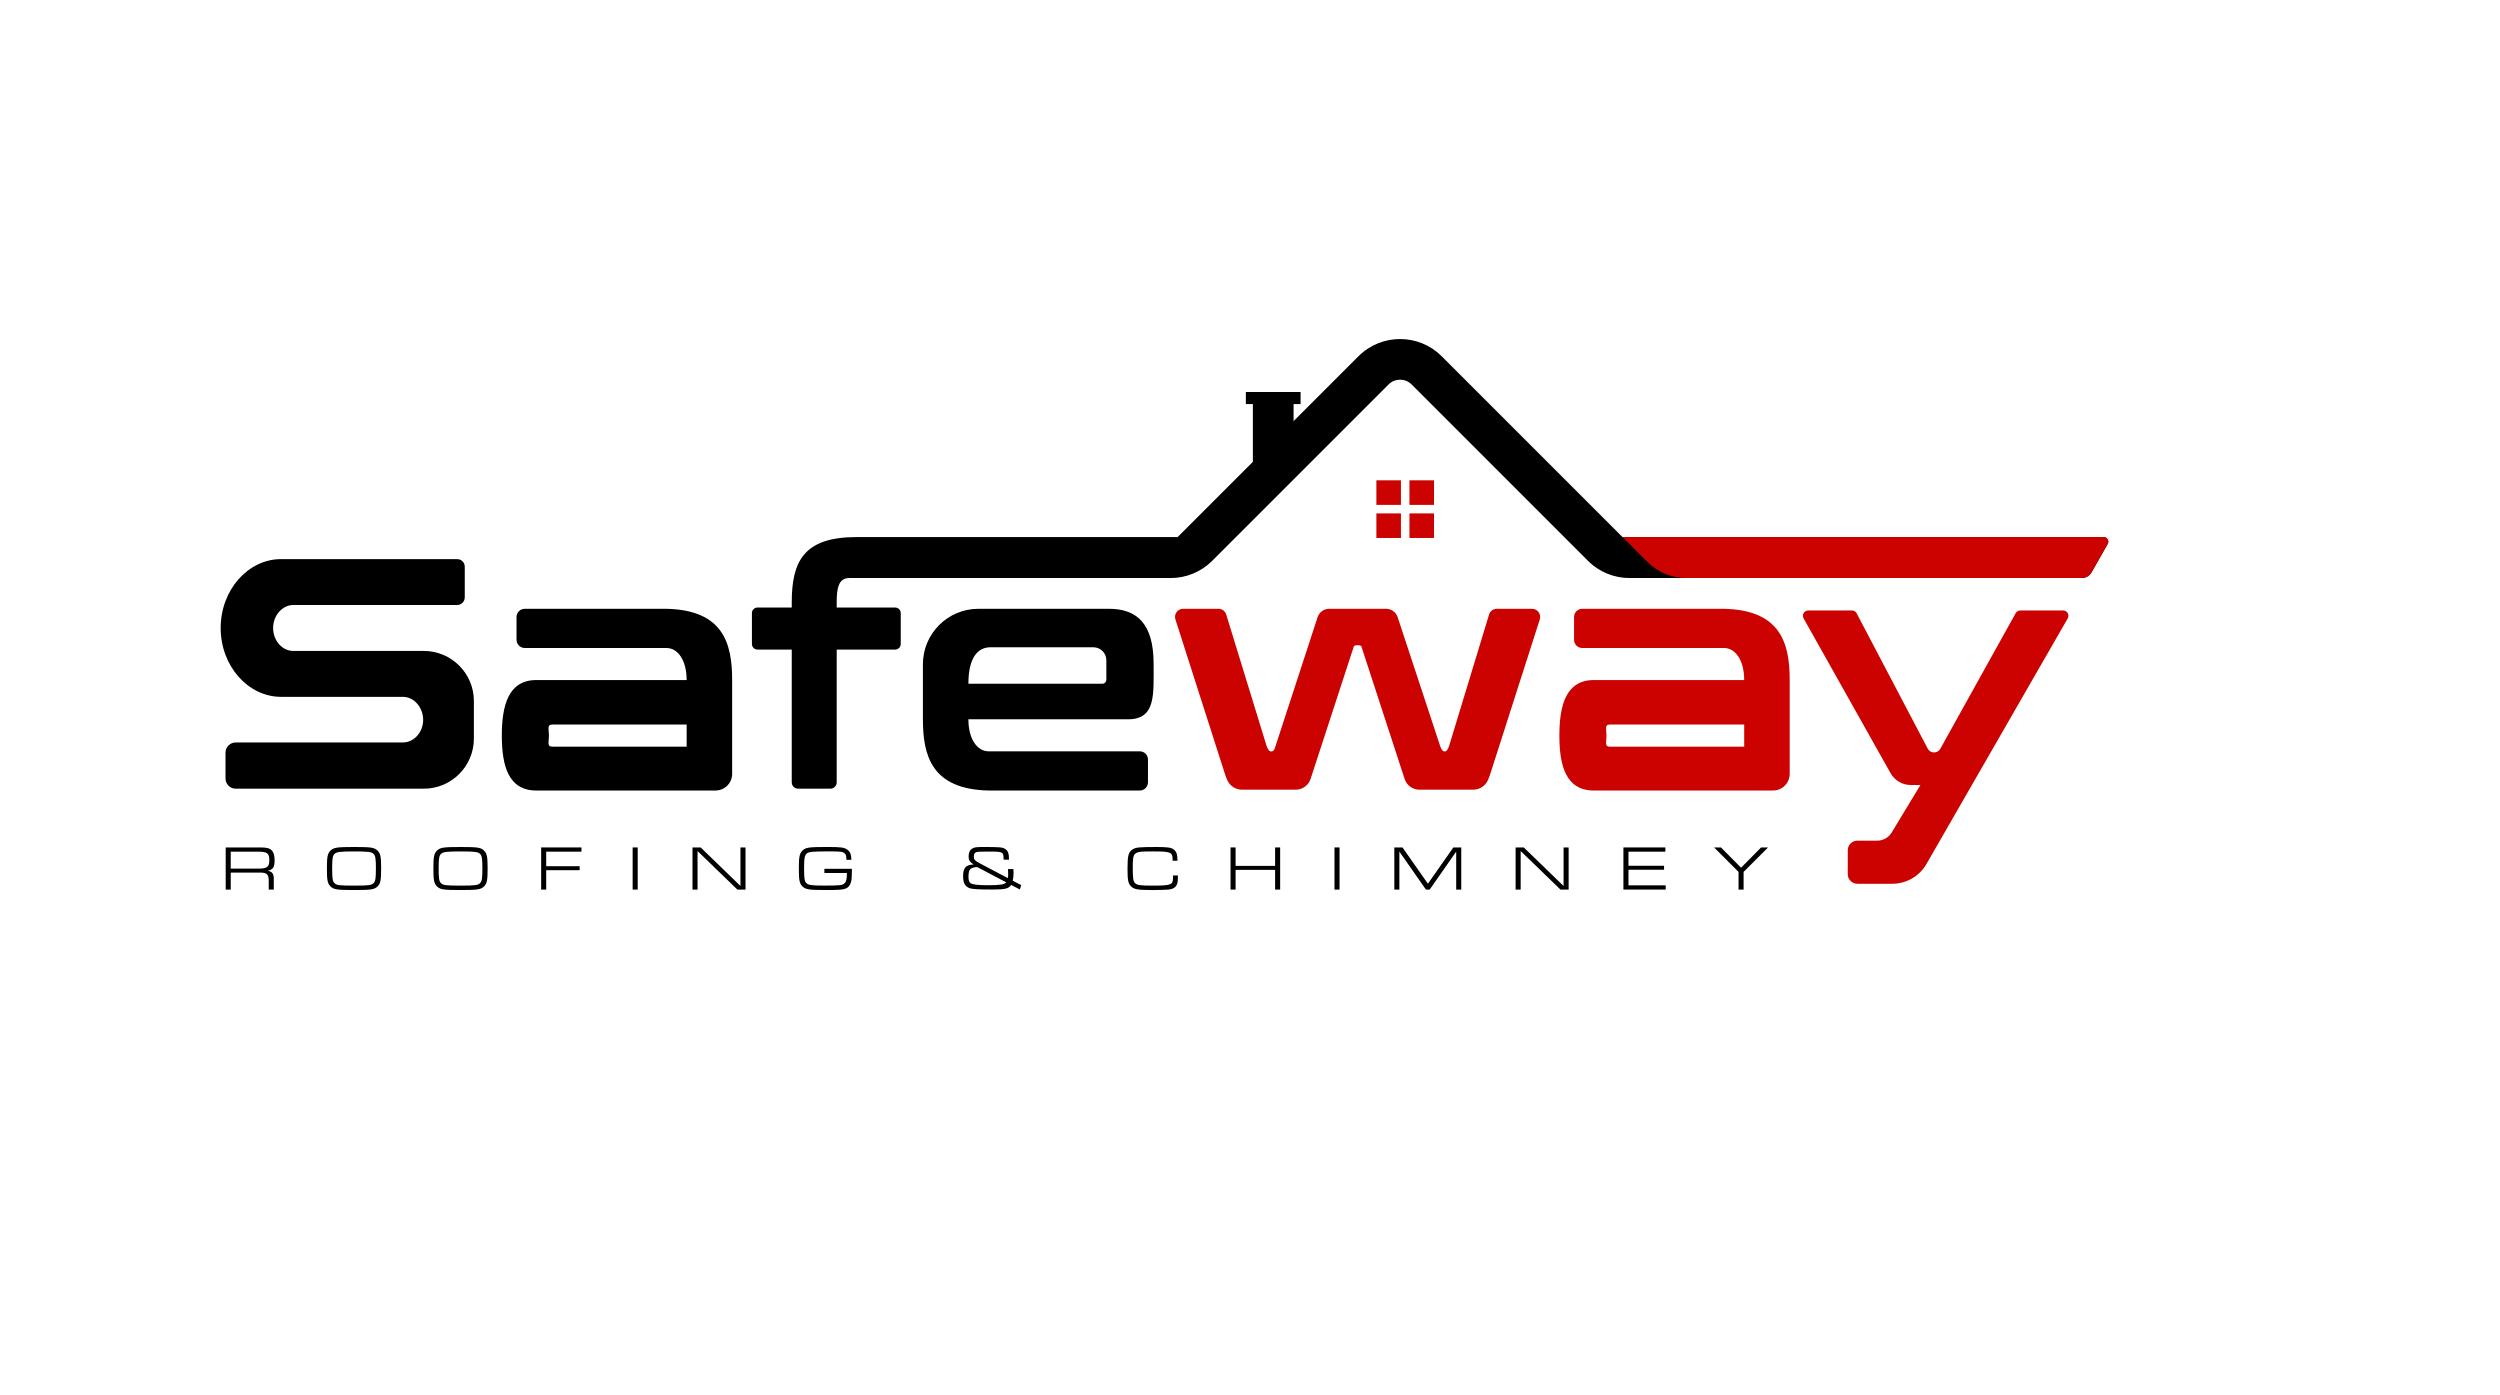
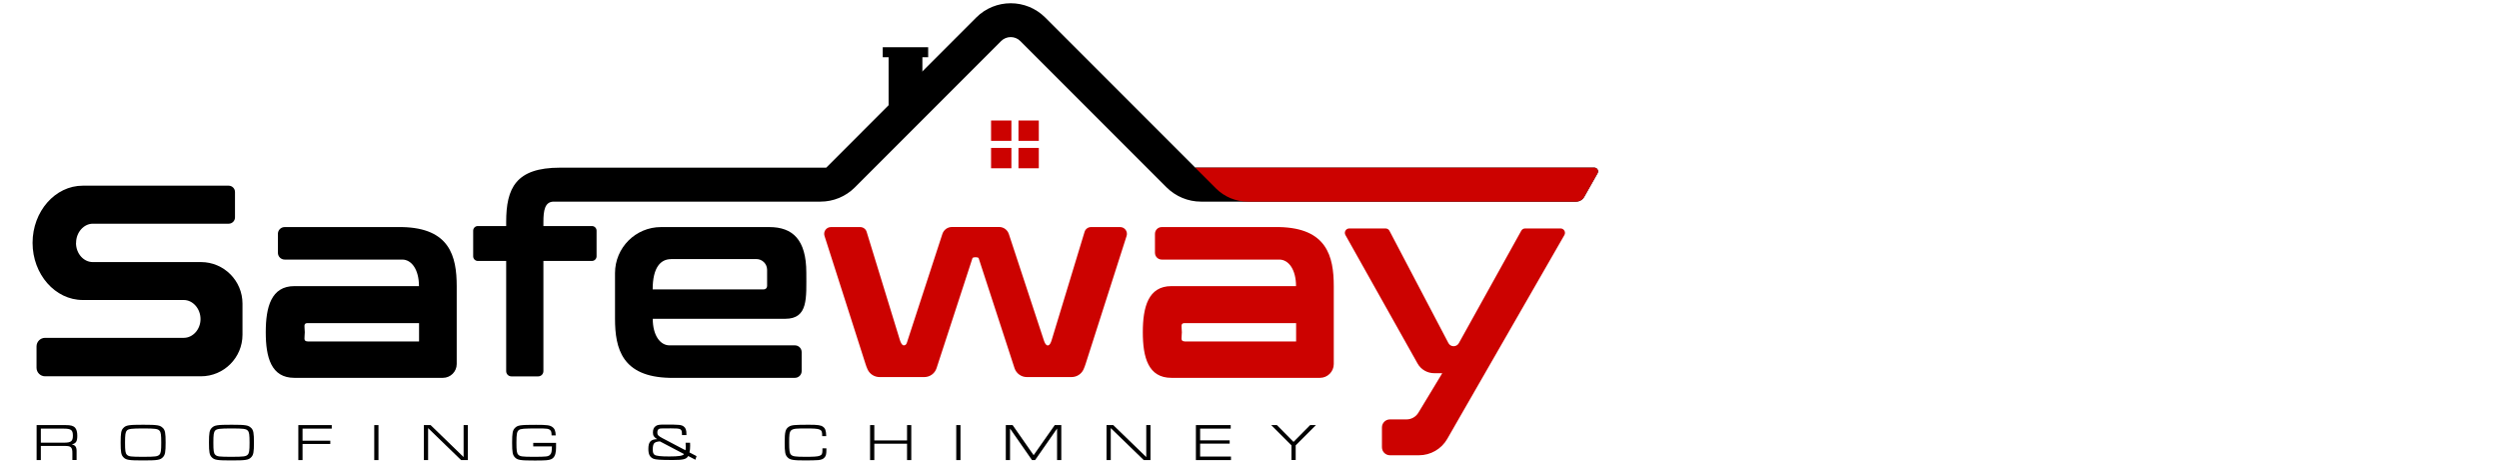
- <svg xmlns="http://www.w3.org/2000/svg" id="Layer_2" data-name="Layer 2" viewBox="0 0 1968.32 1098.13">
+ <svg xmlns="http://www.w3.org/2000/svg" id="Layer_1" data-name="Layer 1" version="1.1" viewBox="0 0 290 55">
  <defs>
    <style>
      .cls-1 {
        fill: #cc0200;
      }

      .cls-1, .cls-2 {
        stroke-width: 0px;
      }

      .cls-2 {
        fill: #000;
      }
    </style>
  </defs>
  <g>
-     <path class="cls-2" d="M177.68,667.21h27.37c5.03,0,7.36.65,9.11,2.54,1.34,1.49,2.04,4.03,2.04,7.61,0,5.37-1.24,7.26-5.32,8.21,3.38.65,4.68,2.39,4.68,6.22v8.61h-3.98v-6.32c.1-5.72-1.34-7.12-7.12-7.07h-22.79v13.39h-3.98v-33.19ZM203.5,683.88c6.82,0,8.56-1.34,8.56-6.72s-1.79-6.62-8.81-6.62h-21.6v13.34h21.85Z" />
-     <path class="cls-2" d="M297.44,669.9c2.14,2.24,2.64,4.83,2.64,13.88s-.5,11.69-2.64,13.93c-2.54,2.64-5.08,3.04-18.71,3.04s-16.17-.4-18.71-3.04c-2.14-2.24-2.64-4.83-2.64-13.88s.5-11.74,2.64-13.93c2.54-2.64,5.08-3.04,18.91-3.04s15.97.45,18.51,3.04ZM263.26,672.39c-1.39,1.44-1.74,3.83-1.74,11.44s.35,9.95,1.74,11.4c1.69,1.79,3.78,2.04,15.48,2.04s13.78-.3,15.48-2.04c1.39-1.44,1.74-3.83,1.74-11.4s-.35-10-1.74-11.44c-1.54-1.69-4.33-2.04-15.28-2.04s-14.08.35-15.67,2.04Z" />
-     <path class="cls-2" d="M381.28,669.9c2.14,2.24,2.64,4.83,2.64,13.88s-.5,11.69-2.64,13.93c-2.54,2.64-5.08,3.04-18.71,3.04s-16.17-.4-18.71-3.04c-2.14-2.24-2.64-4.83-2.64-13.88s.5-11.74,2.64-13.93c2.54-2.64,5.08-3.04,18.91-3.04s15.97.45,18.51,3.04ZM347.1,672.39c-1.39,1.44-1.74,3.83-1.74,11.44s.35,9.95,1.74,11.4c1.69,1.79,3.78,2.04,15.48,2.04s13.78-.3,15.48-2.04c1.39-1.44,1.74-3.83,1.74-11.4s-.35-10-1.74-11.44c-1.54-1.69-4.33-2.04-15.28-2.04s-14.08.35-15.67,2.04Z" />
-     <path class="cls-2" d="M426.06,667.21h31.75v3.33h-27.77v11.45h26.32v3.14h-26.32v15.28h-3.98v-33.19Z" />
-     <path class="cls-2" d="M498.1,667.21h3.98v33.19h-3.98v-33.19Z" />
-     <path class="cls-2" d="M545.22,667.21h6.42l31.35,30.35v-30.35h3.98v33.19h-6.42l-31.35-30.35v30.35h-3.98v-33.19Z" />
-     <path class="cls-2" d="M670.71,684.03q0,5.42-.2,7.51c-.4,4.33-1.89,6.92-4.73,8.06-2.14.9-5.18,1.14-15.28,1.14-13.83,0-16.37-.4-18.91-3.04-2.14-2.24-2.64-4.83-2.64-13.88s.5-11.69,2.64-13.93c2.59-2.69,4.93-3.04,20.1-3.04,10.2,0,12.89.35,15.28,1.99,2.29,1.54,3.23,3.78,3.38,8.11h-3.93c-.1-3.13-.3-4.03-1.24-4.88-1.59-1.54-3.04-1.74-12.09-1.74-13.09,0-15.92.25-17.67,1.49-1.89,1.39-2.34,3.63-2.34,11.99,0,7.56.35,10,1.74,11.4,1.59,1.69,4.03,2.04,13.98,2.04,12.94,0,14.68-.2,16.37-2.09,1.24-1.34,1.49-2.59,1.64-7.81h-17.76v-3.33h21.65Z" />
-     <path class="cls-2" d="M796.04,696.72c-1.69,2.89-4.68,3.63-14.38,3.63-12.09,0-16.37-.3-18.61-1.19-3.33-1.44-4.78-4.18-4.78-9.21,0-6.72,2.14-9.06,8.36-9.31-3.13-1.99-4.03-3.38-4.03-6.37s.95-5.03,2.94-6.22c1.59-.95,3.28-1.19,8.21-1.19,14.08,0,15.77.15,18.06,1.84,1.89,1.34,2.59,3.43,2.59,7.46v.7h-4.23c0-6.07-.45-6.37-10.3-6.37-7.81,0-9.26.05-10.4.2-1.89.35-2.74,1.49-2.74,3.78s.65,3.09,4.93,5.38l21.8,11.49c.25-1.09.3-1.64.3-3.13,0-.85-.05-2.09-.15-3.98h4.28c.05,1.14.1,1.89.1,2.89,0,2.59-.15,3.98-.65,6.27l6.67,3.48-1.05,3.43-6.92-3.58ZM769.32,682.64c-2.69.15-4.43.7-5.42,1.74-.94,1.04-1.39,2.84-1.39,5.97,0,2.69.45,4.08,1.64,4.98,1.54,1.14,5.92,1.64,13.98,1.64,9.26,0,13.09-.65,14.08-2.29l-22.89-12.04Z" />
-     <path class="cls-2" d="M927.39,689.26v1.39c0,3.98-.4,5.72-1.69,7.22-1.24,1.49-2.89,2.19-5.92,2.54-1.89.15-7.56.35-12.04.35-11.99,0-14.93-.5-17.37-3.04-2.14-2.19-2.64-4.83-2.64-13.88,0-10.35.7-12.99,4.08-15.13,2.54-1.59,5.27-1.84,18.96-1.84,8.31,0,11.2.4,13.24,1.89,2.24,1.54,2.94,3.63,3.09,8.91h-3.88v-.85c0-5.87-1.39-6.47-15.33-6.47-15.92,0-16.02.05-16.02,13.49,0,7.56.35,9.95,1.74,11.4,1.59,1.64,4.13,2.04,13.44,2.04,14.93,0,16.47-.55,16.47-6.12v-1.89h3.88Z" />
-     <path class="cls-2" d="M968.84,667.21h3.98v14.53h31.1v-14.53h3.98v33.19h-3.98v-15.53h-31.1v15.53h-3.98v-33.19Z" />
-     <path class="cls-2" d="M1050.68,667.21h3.98v33.19h-3.98v-33.19Z" />
-     <path class="cls-2" d="M1097.8,667.21h6.42l20,28.56,20.05-28.56h6.22v33.19h-3.98v-29.91l-20.9,29.91h-2.94l-20.9-29.91v29.91h-3.98v-33.19Z" />
-     <path class="cls-2" d="M1193.28,667.21h6.42l31.35,30.35v-30.35h3.98v33.19h-6.42l-31.35-30.35v30.35h-3.98v-33.19Z" />
-     <path class="cls-2" d="M1278.16,667.21h33.04v3.33h-29.06v11.1h28.02v3.13h-28.02v12.29h29.31v3.33h-33.29v-33.19Z" />
-     <path class="cls-2" d="M1386.58,667.21h5.47l-19.26,19.26v13.93h-3.98v-13.93l-19.26-19.26h5.42l15.82,15.97,15.77-15.97Z" />
+     <path class="cls-2" d="M4.26,49.31h3.35c.61,0,.9.08,1.11.31.16.18.25.49.25.93,0,.66-.15.89-.65,1,.41.08.57.29.57.76v1.05h-.49v-.77c.01-.7-.16-.87-.87-.86h-2.79v1.64h-.49v-4.06h0ZM7.41,51.35c.83,0,1.05-.16,1.05-.82s-.22-.81-1.08-.81h-2.64v1.63h2.67Z" />
+     <path class="cls-2" d="M18.9,49.64c.26.27.32.59.32,1.7s-.06,1.43-.32,1.7c-.31.32-.62.37-2.29.37s-1.98-.05-2.29-.37c-.26-.27-.32-.59-.32-1.7s.06-1.44.32-1.7c.31-.32.62-.37,2.31-.37s1.95.06,2.26.37h0ZM14.72,49.95c-.17.18-.21.47-.21,1.4s.04,1.22.21,1.39c.21.22.46.25,1.89.25s1.68-.04,1.89-.25c.17-.18.21-.47.21-1.39s-.04-1.22-.21-1.4c-.19-.21-.53-.25-1.87-.25s-1.72.04-1.92.25h0Z" />
+     <path class="cls-2" d="M29.15,49.64c.26.27.32.59.32,1.7s-.06,1.43-.32,1.7c-.31.32-.62.37-2.29.37s-1.98-.05-2.29-.37c-.26-.27-.32-.59-.32-1.7s.06-1.44.32-1.7c.31-.32.62-.37,2.31-.37s1.95.06,2.26.37h0ZM24.97,49.95c-.17.18-.21.47-.21,1.4s.04,1.22.21,1.39c.21.22.46.25,1.89.25s1.68-.04,1.89-.25c.17-.18.21-.47.21-1.39s-.04-1.22-.21-1.4c-.19-.21-.53-.25-1.87-.25s-1.72.04-1.92.25h0Z" />
+     <path class="cls-2" d="M34.62,49.31h3.88v.41h-3.39v1.4h3.22v.38h-3.22v1.87h-.49v-4.06h0Z" />
+     <path class="cls-2" d="M43.43,49.31h.49v4.06h-.49v-4.06Z" />
+     <path class="cls-2" d="M49.19,49.31h.78l3.83,3.71v-3.71h.49v4.06h-.78l-3.83-3.71v3.71h-.49v-4.06Z" />
+     <path class="cls-2" d="M64.53,51.37c0,.44,0,.75-.02.92-.05.53-.23.85-.58.99-.26.11-.63.14-1.87.14-1.69,0-2-.05-2.31-.37-.26-.27-.32-.59-.32-1.7s.06-1.43.32-1.7c.32-.33.6-.37,2.46-.37,1.25,0,1.58.04,1.87.24.28.19.39.46.41.99h-.48c-.01-.38-.04-.49-.15-.6-.19-.19-.37-.21-1.48-.21-1.6,0-1.95.03-2.16.18-.23.17-.29.44-.29,1.47,0,.92.04,1.22.21,1.39.19.21.49.25,1.71.25,1.58,0,1.79-.02,2-.26.15-.16.18-.32.2-.95h-2.17v-.41h2.65Z" />
+     <path class="cls-2" d="M79.85,52.92c-.21.35-.57.44-1.76.44-1.48,0-2-.04-2.27-.15-.41-.18-.58-.51-.58-1.13,0-.82.26-1.11,1.02-1.14-.38-.24-.49-.41-.49-.78s.12-.61.36-.76c.19-.12.4-.15,1-.15,1.72,0,1.93.02,2.21.22.23.16.32.42.32.91v.09h-.52c0-.74-.06-.78-1.26-.78-.95,0-1.13,0-1.27.02-.23.04-.33.18-.33.46s.08.38.6.66l2.66,1.4c.03-.13.04-.2.04-.38,0-.1,0-.26-.02-.49h.52c0,.14.01.23.01.35,0,.32-.02.49-.08.77l.82.43-.13.42-.85-.44h0ZM76.58,51.2c-.33.02-.54.09-.66.21-.11.13-.17.35-.17.73,0,.33.06.5.2.61.19.14.72.2,1.71.2,1.13,0,1.6-.08,1.72-.28l-2.8-1.47Z" />
+     <path class="cls-2" d="M95.9,52.01v.17c0,.49-.05.7-.21.88-.15.18-.35.27-.72.31-.23.02-.92.04-1.47.04-1.47,0-1.83-.06-2.12-.37-.26-.27-.32-.59-.32-1.7,0-1.27.09-1.59.5-1.85.31-.19.64-.22,2.32-.22,1.02,0,1.37.05,1.62.23.27.19.36.44.38,1.09h-.47v-.1c0-.72-.17-.79-1.87-.79-1.95,0-1.96,0-1.96,1.65,0,.92.04,1.22.21,1.39.19.2.5.25,1.64.25,1.83,0,2.01-.07,2.01-.75v-.23h.47,0Z" />
+     <path class="cls-2" d="M100.97,49.31h.49v1.78h3.8v-1.78h.49v4.06h-.49v-1.9h-3.8v1.9h-.49v-4.06Z" />
+     <path class="cls-2" d="M110.97,49.31h.49v4.06h-.49v-4.06Z" />
+     <path class="cls-2" d="M116.73,49.31h.78l2.44,3.49,2.45-3.49h.76v4.06h-.49v-3.66l-2.55,3.66h-.36l-2.55-3.66v3.66h-.49v-4.06h0Z" />
+     <path class="cls-2" d="M128.41,49.31h.78l3.83,3.71v-3.71h.49v4.06h-.78l-3.83-3.71v3.71h-.49v-4.06h0Z" />
+     <path class="cls-2" d="M138.78,49.31h4.04v.41h-3.55v1.36h3.43v.38h-3.43v1.5h3.58v.41h-4.07v-4.06h0Z" />
+     <path class="cls-2" d="M152.04,49.31h.67l-2.35,2.35v1.7h-.49v-1.7l-2.35-2.35h.66l1.93,1.95,1.93-1.95h0Z" />
  </g>
-   <path class="cls-2" d="M215.03,494.42c0,10.07,7.26,18.08,15.88,18.08h102.74c21.79,0,39.45,17.66,39.45,39.45v29.56c0,21.79-17.66,39.45-39.45,39.45h-148.04c-4.45,0-8.06-3.61-8.06-8.06v-20.29c0-4.45,3.61-8.06,8.06-8.06h131.67c8.62,0,15.88-8.01,15.88-17.82s-7.26-18.08-15.88-18.08h-95.92c-26.08,0-47.62-24.27-47.62-54.22s21.54-54.23,47.62-54.23h138.57c3.31,0,5.99,2.68,5.99,5.99v24.16c0,3.31-2.68,5.99-5.99,5.99h-129.02c-8.62,0-15.88,8.26-15.88,18.08Z" />
-   <path class="cls-2" d="M422.29,622.4c-22,0-27.19-19.38-27.19-43.24s5.19-43.74,27.19-43.74h118.32c0-15.74-7.03-25.23-15.87-25.23h-111.6c-3.57,0-6.47-2.9-6.47-6.47v-17.93c0-3.57,2.9-6.47,6.47-6.47h111.6c44.92,1,51.7,27.52,51.7,56.09v73.9c0,7.22-5.86,13.08-13.08,13.08h-141.07ZM434.79,587.86h105.83v-17.4h-105.83c-4.31,0-2.59,3.73-2.59,8.7s-1.72,8.7,2.59,8.7Z" />
-   <path class="cls-2" d="M908.27,522.57c0-31.6-13.18-43.25-35.18-43.25h-102.77c-24.14,0-43.69,19.57-43.69,43.69v43.3c0,28.58,6.78,55.09,51.7,56.09h119.03c3.57,0,6.47-2.89,6.47-6.47v-17.93c0-3.58-2.9-6.47-6.47-6.47h-119.03c-8.84,0-15.88-9.48-15.88-25.22h125.75c22,0,20.06-19.64,20.06-43.74ZM779.85,509.62h81.02c5.63,0,10.19,4.56,10.19,10.19v15.35c0,1.76-1.43,3.18-3.18,3.18h-105.43c0-21.2,7.79-28.73,17.4-28.73Z" />
-   <path class="cls-2" d="M1659.44,428.23l-12.72,22.39c-1.57,2.77-4.51,4.48-7.69,4.48h-356.11c-12.25,0-24-4.87-32.66-13.53l-18.72-18.72-120.15-120.16c-5.01-5.01-13.13-5.01-18.13,0l-120.16,120.16-18.72,18.72c-8.66,8.66-20.41,13.53-32.66,13.53h-253.16c-8.62,0-9.81,8.68-9.81,19.32v141.53c0,2.76-2.24,5-5,5h-25.39c-2.76,0-5-2.24-5-5v-141.53c0-32.19,9.17-51.57,51.04-51.57h252.78l142.34-142.33c18.12-18.12,47.49-18.11,65.6,0l142.33,142.33h378.86c2.76,0,4.49,2.98,3.13,5.38Z" />
-   <rect class="cls-2" x="592.01" y="478.33" width="117.17" height="33.1" rx="4.39" ry="4.39" />
-   <polygon class="cls-2" points="1023.99 308.63 980.9 308.63 980.9 318.14 986.42 318.14 986.42 368.99 1018.47 368.99 1018.47 318.14 1023.99 318.14 1023.99 308.63" />
-   <path class="cls-1" d="M1254.93,622.4c-22,0-27.19-19.38-27.19-43.24s5.19-43.74,27.19-43.74h118.32c0-15.74-7.03-25.23-15.88-25.23h-111.6c-3.57,0-6.47-2.9-6.47-6.47v-17.93c0-3.57,2.9-6.47,6.47-6.47h111.6c44.92,1,51.7,27.52,51.7,56.09v73.9c0,7.22-5.86,13.08-13.08,13.08h-141.07ZM1267.43,587.86h105.83v-17.4h-105.83c-4.31,0-2.59,3.73-2.59,8.7s-1.72,8.7,2.59,8.7Z" />
-   <path class="cls-1" d="M1206.21,479.32c4.35,0,7.43,4.23,6.11,8.37l-38.97,121.6c-.59,1.84-1.25,3.55-1.97,5.15-2.04,4.48-6.56,7.3-11.48,7.3h-42.37c-5.23,0-9.88-3.32-11.58-8.27l-.03-.1-34.08-104.46c-.38-1.25-5.56-1.25-5.92,0l-34.09,104.46-.03.09c-1.7,4.95-6.35,8.27-11.58,8.27h-42.36c-4.92,0-9.43-2.82-11.48-7.3-.73-1.6-1.39-3.31-1.98-5.15l-38.96-121.6c-1.33-4.14,1.76-8.37,6.11-8.37h27.76c2.82,0,5.3,1.84,6.13,4.53l31.57,102.78c.74,2.2,1.85,5.03,3.7,5.03,2.6,0,2.96-2.52,3.7-4.72l32.96-100.98c1.29-3.97,5-6.65,9.17-6.65h44.71c4.16,0,7.86,2.67,9.16,6.62l33.31,101.01c.74,2.2,1.86,4.72,3.7,4.72s2.96-2.52,3.71-5.03l31.25-102.76c.82-2.7,3.31-4.55,6.14-4.55h27.7Z" />
-   <path class="cls-1" d="M1624.34,480.62c3.22,0,5.24,3.49,3.63,6.28l-100.65,174.97-10.57,18.38c-5.55,9.64-15.82,15.57-26.93,15.57h-27.45c-4.18,0-7.58-3.39-7.58-7.57v-18.81c0-4.18,3.39-7.57,7.57-7.57h15.67c4.63,0,8.93-2.42,11.32-6.38l13.18-21.78,9.48-15.67h-7.68c-6.55,0-12.59-3.53-15.8-9.24l-68.51-121.92c-1.57-2.79.45-6.24,3.65-6.24h34.41c1.56,0,2.99.86,3.71,2.24l55.94,106.52c2.08,3.98,7.75,4.04,9.92.13l59.34-106.73c.74-1.33,2.14-2.15,3.66-2.15h33.66Z" />
-   <path class="cls-1" d="M1659.44,428.22l-12.72,22.39c-1.57,2.77-4.51,4.48-7.69,4.48h-311.69c-11.29,0-22.12-4.49-30.11-12.47l-19.78-19.78h378.86c2.77,0,4.5,2.98,3.13,5.38Z" />
+   <path class="cls-2" d="M8.82,28.19c0,1.23.89,2.21,1.94,2.21h12.56c2.66,0,4.82,2.16,4.82,4.82v3.61c0,2.66-2.16,4.82-4.82,4.82H5.23c-.54,0-.99-.44-.99-.99v-2.48c0-.54.44-.99.99-.99h16.1c1.05,0,1.94-.98,1.94-2.18s-.89-2.21-1.94-2.21h-11.73c-3.19,0-5.82-2.97-5.82-6.63s2.63-6.63,5.82-6.63h16.94c.4,0,.73.33.73.73v2.95c0,.4-.33.73-.73.73h-15.77c-1.05,0-1.94,1.01-1.94,2.21h0Z" />
+   <path class="cls-2" d="M34.16,43.83c-2.69,0-3.32-2.37-3.32-5.29s.63-5.35,3.32-5.35h14.46c0-1.92-.86-3.08-1.94-3.08h-13.64c-.44,0-.79-.35-.79-.79v-2.19c0-.44.35-.79.79-.79h13.64c5.49.12,6.32,3.36,6.32,6.86v9.03c0,.88-.72,1.6-1.6,1.6h-17.24ZM35.69,39.61h12.94v-2.13h-12.94c-.53,0-.32.46-.32,1.06s-.21,1.06.32,1.06h0Z" />
+   <path class="cls-2" d="M93.57,31.63c0-3.86-1.61-5.29-4.3-5.29h-12.56c-2.95,0-5.34,2.39-5.34,5.34v5.29c0,3.49.83,6.73,6.32,6.86h14.55c.44,0,.79-.35.79-.79v-2.19c0-.44-.35-.79-.79-.79h-14.55c-1.08,0-1.94-1.16-1.94-3.08h15.37c2.69,0,2.45-2.4,2.45-5.35h0ZM77.87,30.05h9.9c.69,0,1.25.56,1.25,1.25v1.88c0,.22-.17.39-.39.39h-12.89c0-2.59.95-3.51,2.13-3.51h0Z" />
+   <path class="cls-2" d="M185.39,20.1l-1.55,2.74c-.19.34-.55.55-.94.55h-43.53c-1.5,0-2.93-.6-3.99-1.65l-2.29-2.29-14.69-14.69c-.61-.61-1.61-.61-2.22,0l-14.69,14.69-2.29,2.29c-1.06,1.06-2.49,1.65-3.99,1.65h-30.95c-1.05,0-1.2,1.06-1.2,2.36v17.3c0,.34-.27.61-.61.61h-3.1c-.34,0-.61-.27-.61-.61v-17.3c0-3.93,1.12-6.3,6.24-6.3h30.9L113.28,2.04c2.22-2.22,5.81-2.21,8.02,0l17.4,17.4h46.31c.34,0,.55.36.38.66h0Z" />
+   <rect class="cls-2" x="54.91" y="26.22" width="14.32" height="4.05" rx=".54" ry=".54" />
+   <polygon class="cls-2" points="107.71 5.48 102.44 5.48 102.44 6.64 103.12 6.64 103.12 12.86 107.04 12.86 107.04 6.64 107.71 6.64 107.71 5.48" />
+   <path class="cls-1" d="M135.94,43.83c-2.69,0-3.32-2.37-3.32-5.29s.63-5.35,3.32-5.35h14.46c0-1.92-.86-3.08-1.94-3.08h-13.64c-.44,0-.79-.35-.79-.79v-2.19c0-.44.35-.79.79-.79h13.64c5.49.12,6.32,3.36,6.32,6.86v9.03c0,.88-.72,1.6-1.6,1.6h-17.24,0ZM137.47,39.61h12.94v-2.13h-12.94c-.53,0-.32.46-.32,1.06s-.21,1.06.32,1.06h0Z" />
+   <path class="cls-1" d="M129.99,26.34c.53,0,.91.52.75,1.02l-4.76,14.86c-.07.22-.15.43-.24.63-.25.55-.8.89-1.4.89h-5.18c-.64,0-1.21-.41-1.42-1.01h0s-4.17-12.78-4.17-12.78c-.05-.15-.68-.15-.72,0l-4.17,12.77h0c-.21.62-.78,1.02-1.42,1.02h-5.18c-.6,0-1.15-.34-1.4-.89-.09-.2-.17-.4-.24-.63l-4.76-14.86c-.16-.51.22-1.02.75-1.02h3.39c.34,0,.65.22.75.55l3.86,12.56c.09.27.23.61.45.61.32,0,.36-.31.45-.58l4.03-12.34c.16-.49.61-.81,1.12-.81h5.47c.51,0,.96.33,1.12.81l4.07,12.35c.09.27.23.58.45.58s.36-.31.45-.61l3.82-12.56c.1-.33.4-.56.75-.56h3.39,0Z" />
+   <path class="cls-1" d="M181.1,26.5c.39,0,.64.43.44.77l-12.3,21.39-1.29,2.25c-.68,1.18-1.93,1.9-3.29,1.9h-3.36c-.51,0-.93-.41-.93-.93v-2.3c0-.51.41-.93.93-.93h1.92c.57,0,1.09-.3,1.38-.78l1.61-2.66,1.16-1.92h-.94c-.8,0-1.54-.43-1.93-1.13l-8.37-14.9c-.19-.34.06-.76.45-.76h4.21c.19,0,.37.11.45.27l6.84,13.02c.25.49.95.49,1.21.02l7.25-13.05c.09-.16.26-.26.45-.26h4.12Z" />
+   <path class="cls-1" d="M185.39,20.1l-1.55,2.74c-.19.34-.55.55-.94.55h-38.1c-1.38,0-2.7-.55-3.68-1.52l-2.42-2.42h46.31c.34,0,.55.36.38.66h0Z" />
  <g>
-     <rect class="cls-1" x="1109.7" y="378.17" width="19.34" height="19.34" />
-     <rect class="cls-1" x="1083.66" y="378.17" width="19.33" height="19.34" />
-     <rect class="cls-1" x="1109.7" y="404.22" width="19.34" height="19.34" />
-     <rect class="cls-1" x="1083.66" y="404.22" width="19.33" height="19.34" />
+     <rect class="cls-1" x="118.19" y="13.98" width="2.36" height="2.36" />
+     <rect class="cls-1" x="115.01" y="13.98" width="2.36" height="2.36" />
+     <rect class="cls-1" x="118.19" y="17.16" width="2.36" height="2.36" />
+     <rect class="cls-1" x="115.01" y="17.16" width="2.36" height="2.36" />
  </g>
</svg>
